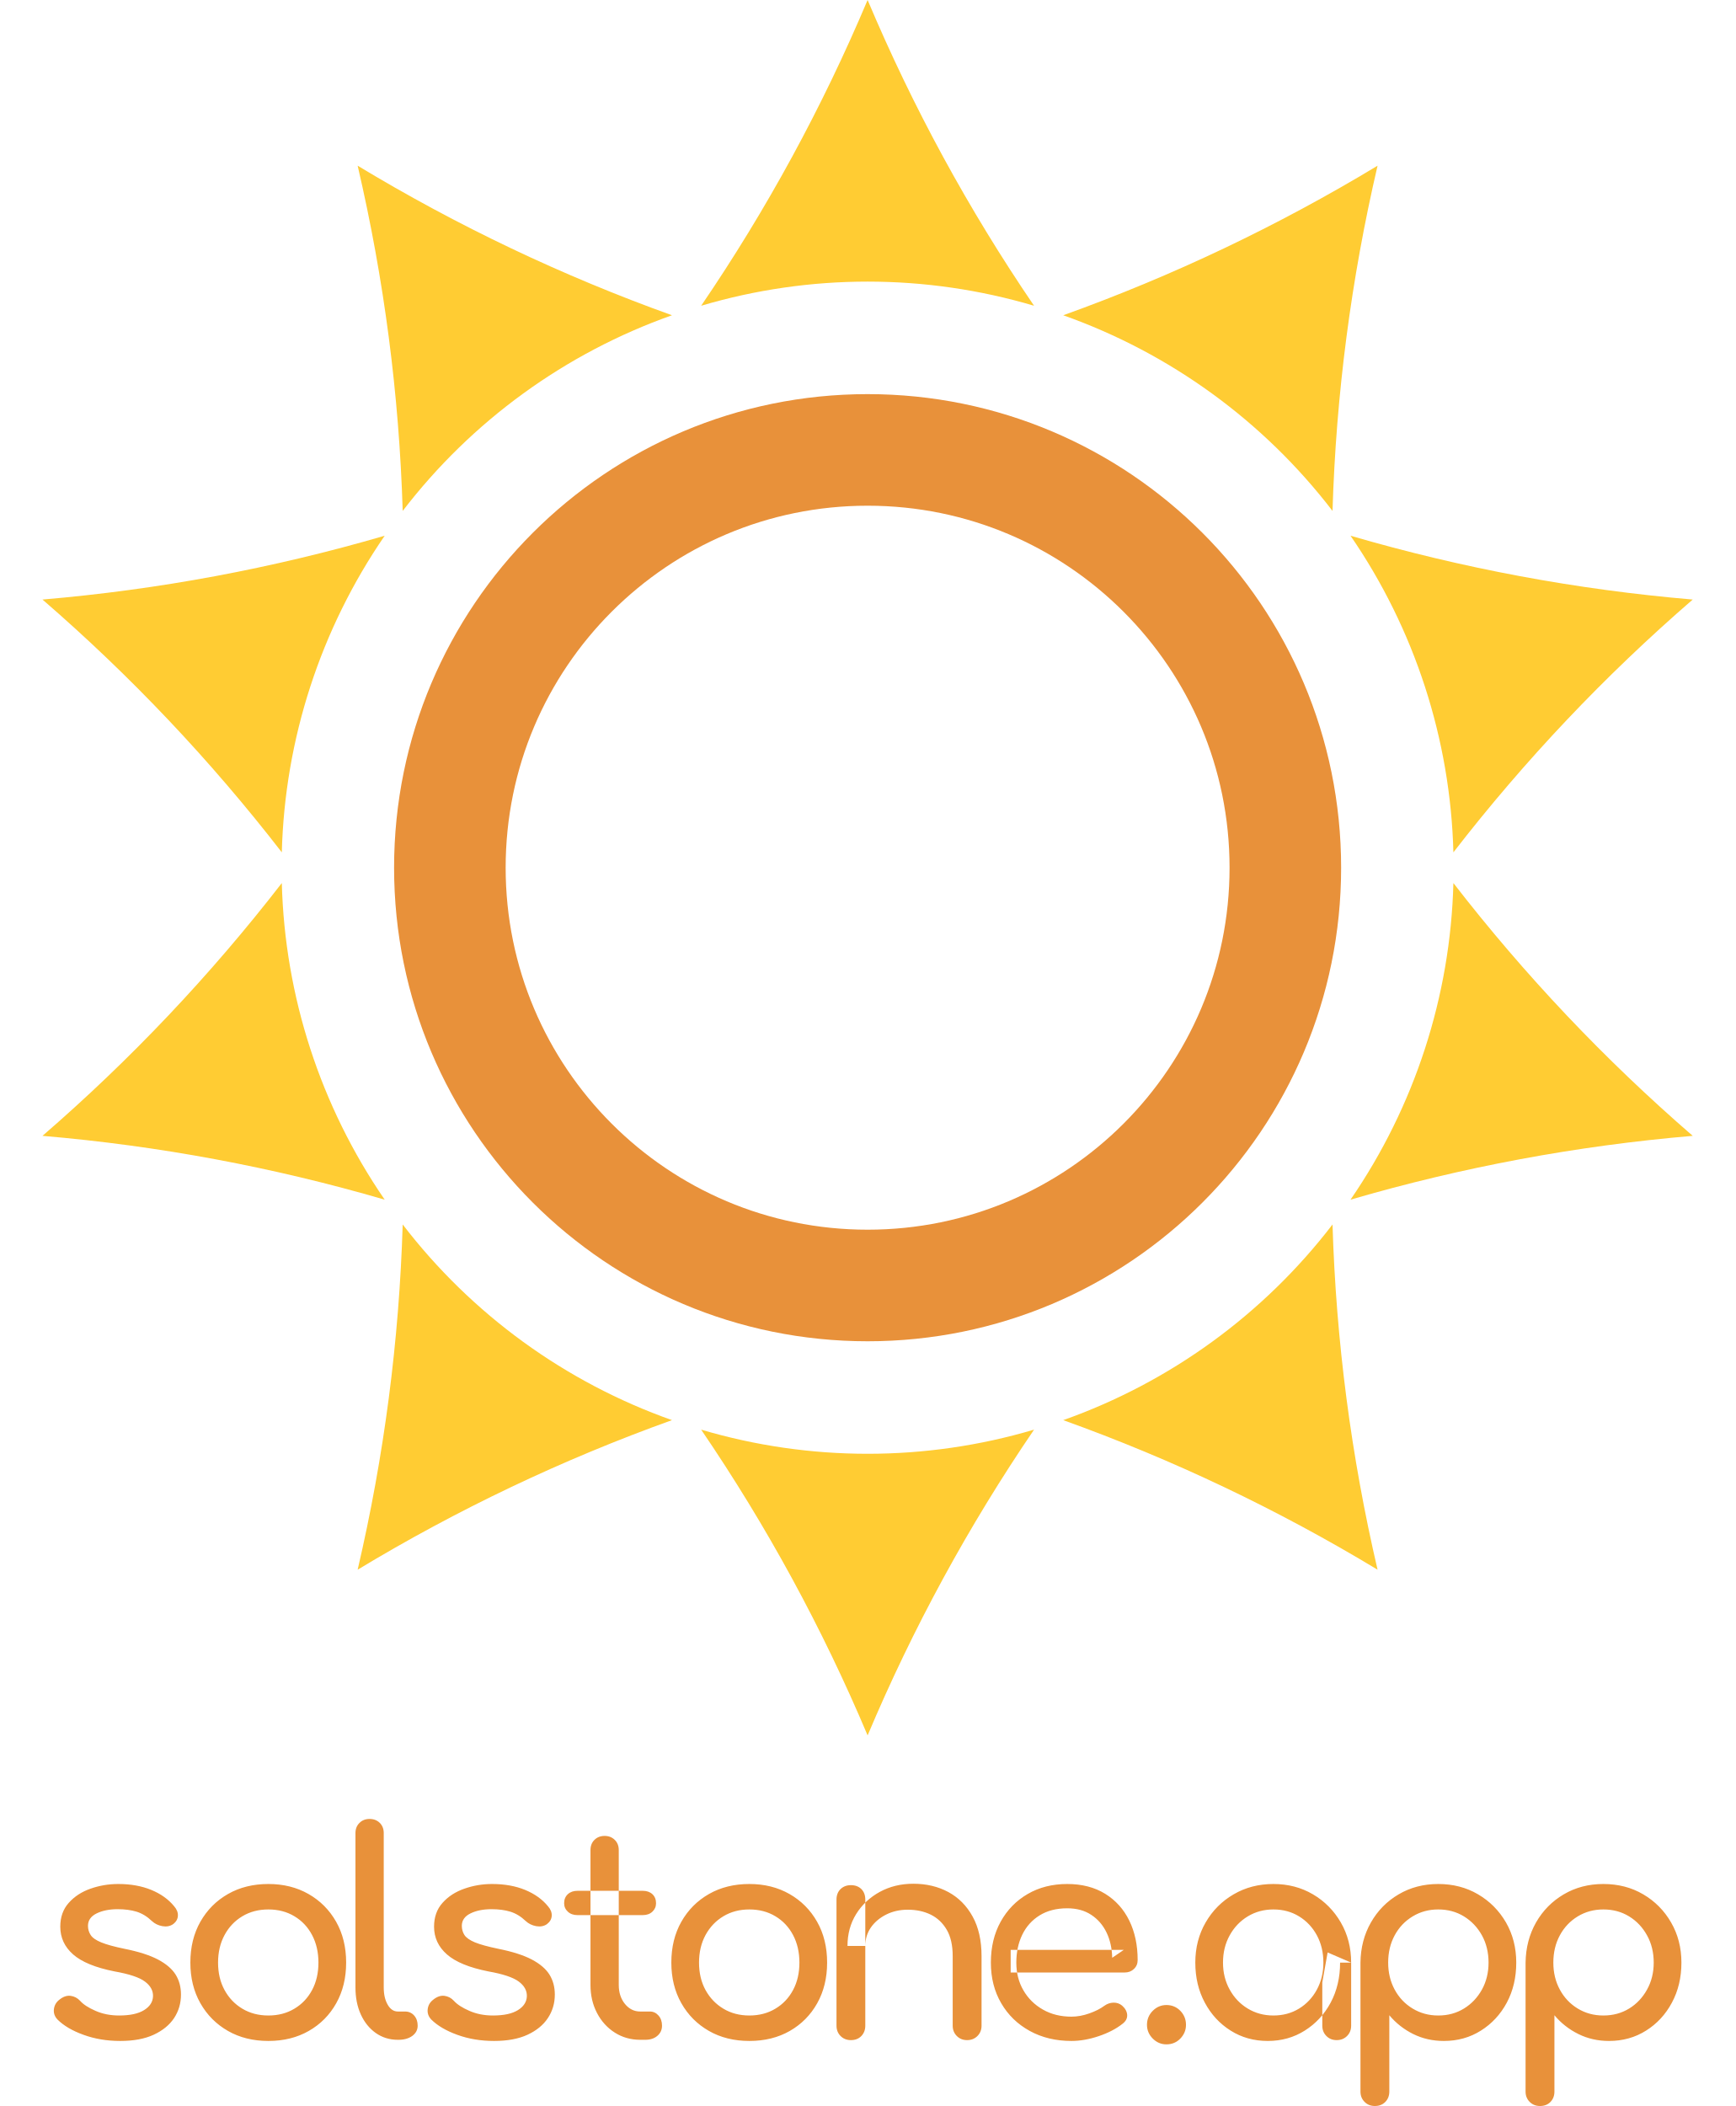
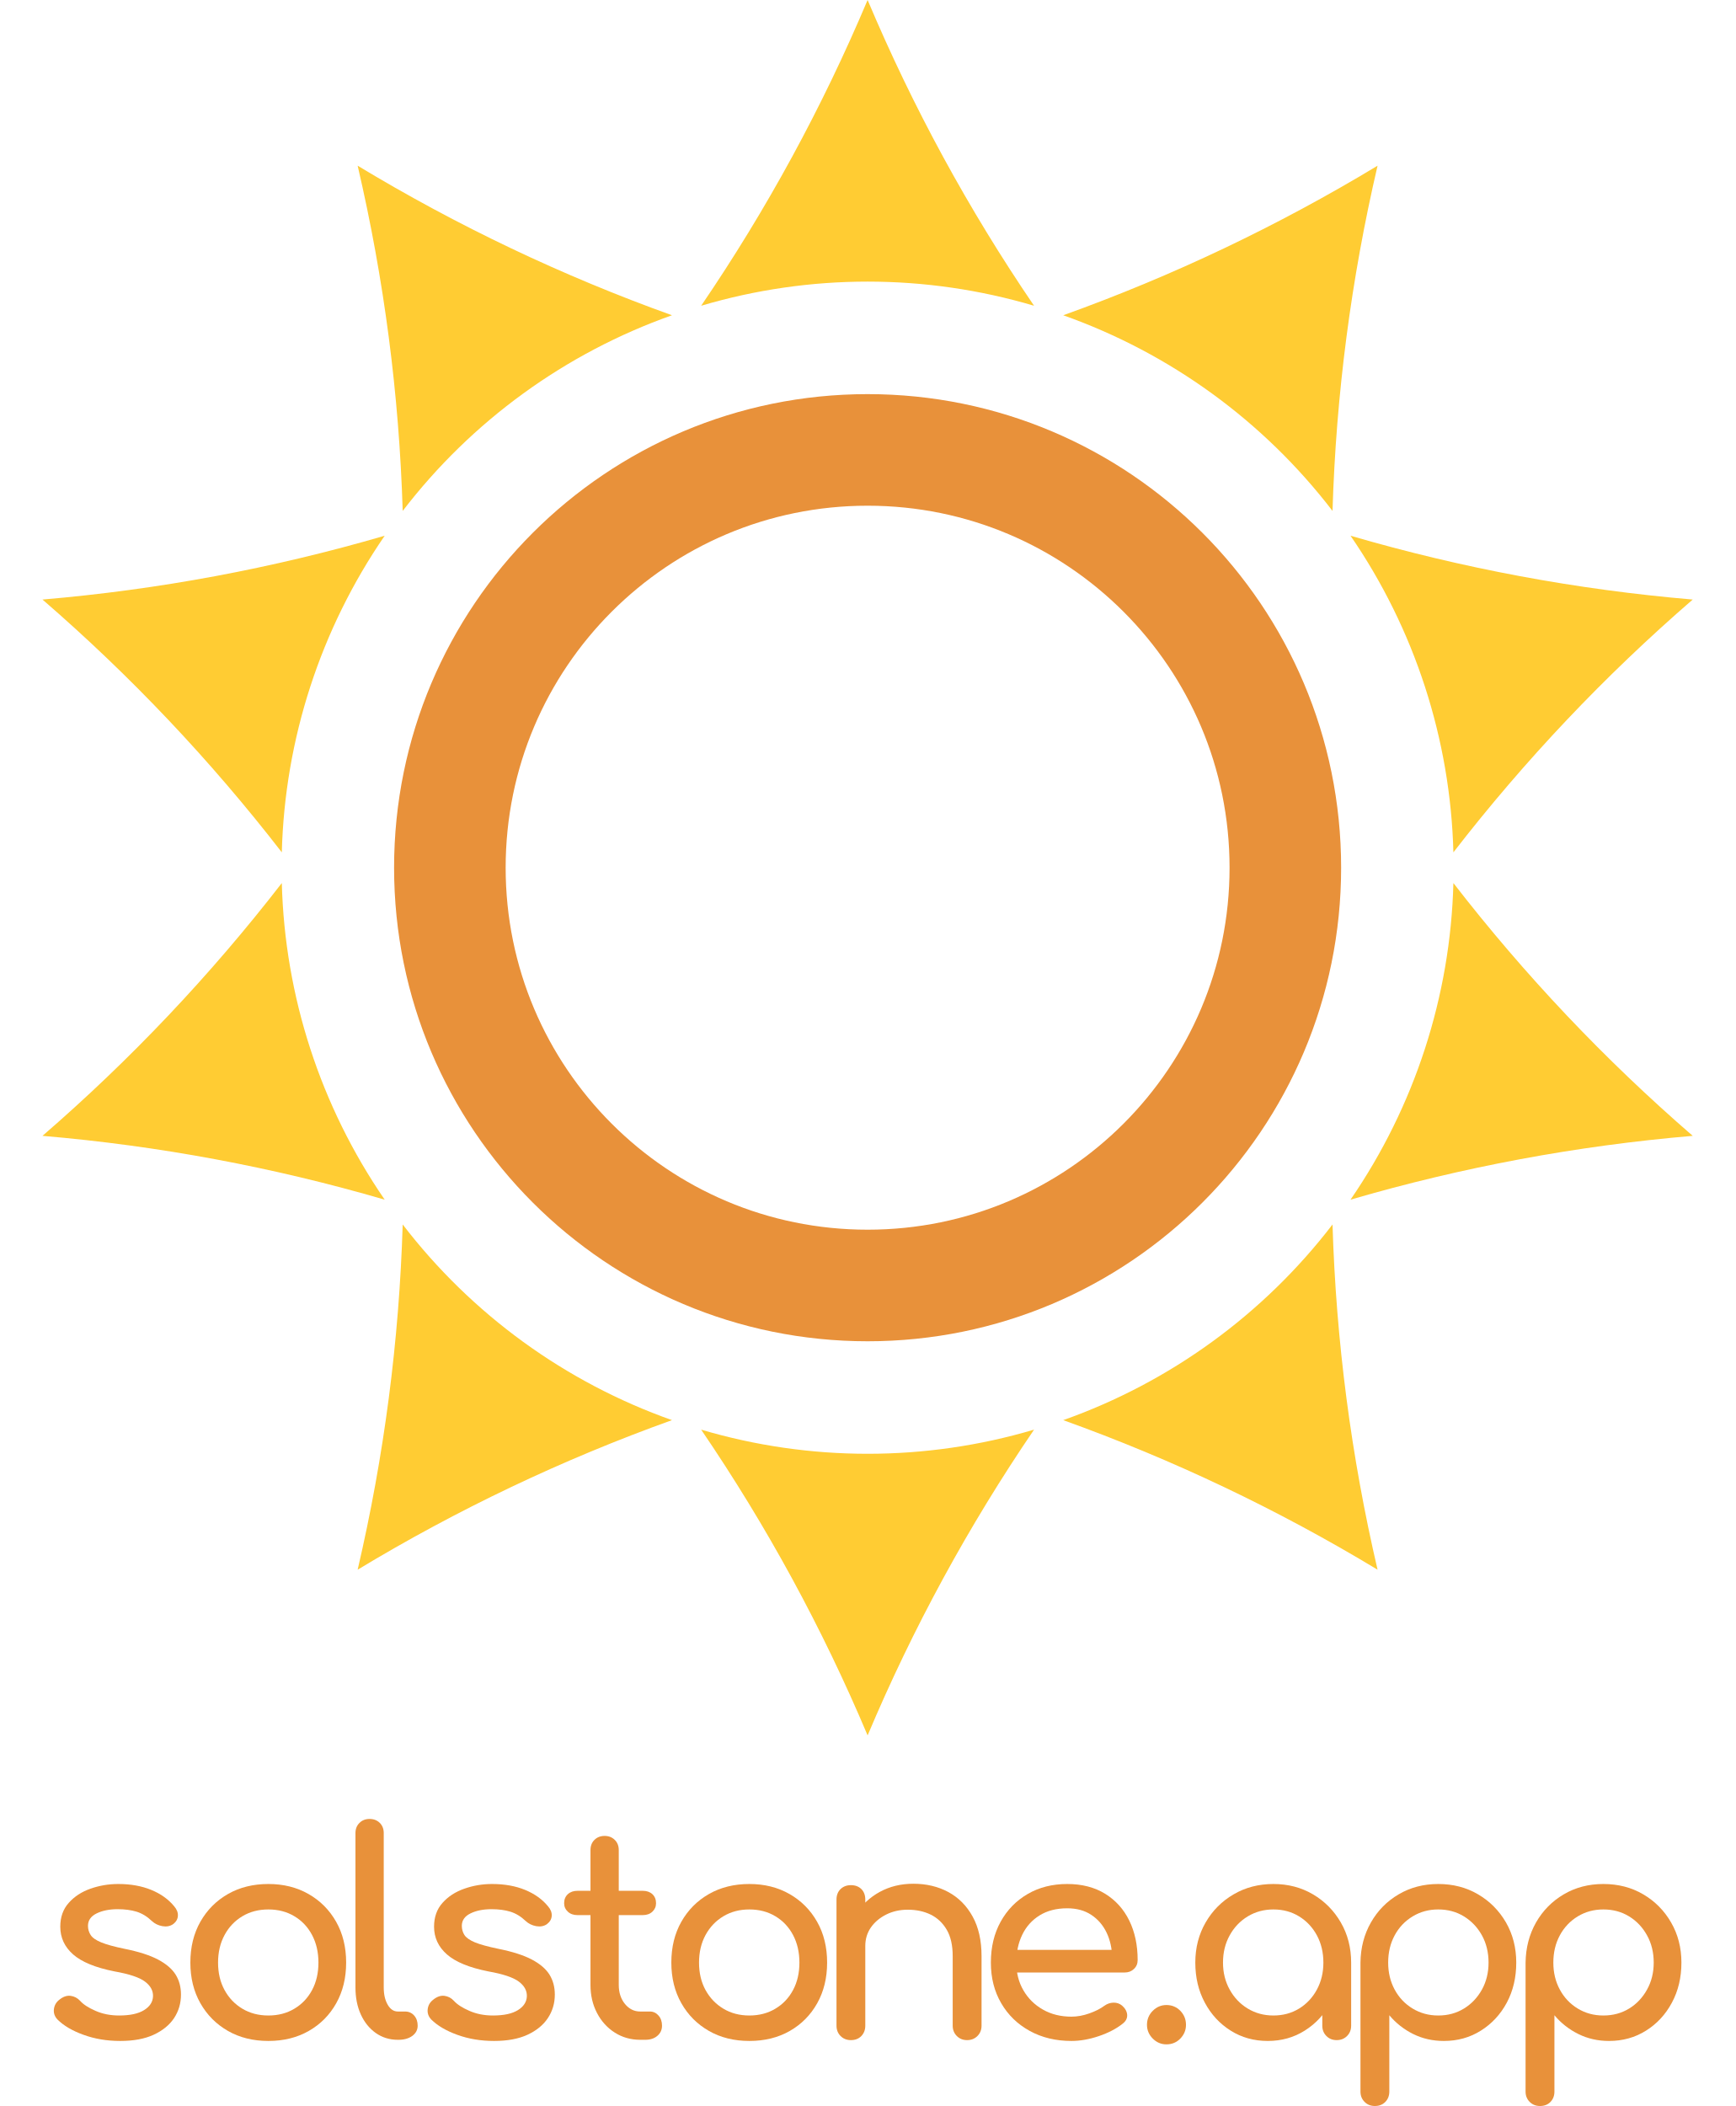
<svg xmlns="http://www.w3.org/2000/svg" viewBox="2.5 2.5 27 32.766" role="img" aria-label="solstone — solstone.app">
  <path fill="#FFCC33" d="M16 2.5 Q17.058 5.008 18.59 7.257 A9.118 9.118 0 0 0 13.41 7.257 Q14.942 5.008 16 2.5 Z M23.935 5.078 Q23.317 7.729 23.234 10.449 A9.118 9.118 0 0 0 19.044 7.405 Q21.605 6.485 23.935 5.078 Z M28.839 11.828 Q26.781 13.609 25.115 15.761 A9.118 9.118 0 0 0 23.514 10.835 Q26.127 11.597 28.839 11.828 Z M28.839 20.172 Q26.127 20.403 23.514 21.165 A9.118 9.118 0 0 0 25.115 16.239 Q26.781 18.391 28.839 20.172 Z M23.935 26.922 Q21.605 25.515 19.044 24.595 A9.118 9.118 0 0 0 23.234 21.551 Q23.317 24.271 23.935 26.922 Z M16 29.5 Q14.942 26.992 13.41 24.743 A9.118 9.118 0 0 0 18.59 24.743 Q17.058 26.992 16 29.5 Z M8.065 26.922 Q8.683 24.271 8.766 21.551 A9.118 9.118 0 0 0 12.956 24.595 Q10.395 25.515 8.065 26.922 Z M3.161 20.172 Q5.219 18.391 6.885 16.239 A9.118 9.118 0 0 0 8.486 21.165 Q5.873 20.403 3.161 20.172 Z M3.161 11.828 Q5.873 11.597 8.486 10.835 A9.118 9.118 0 0 0 6.885 15.761 Q5.219 13.609 3.161 11.828 Z M8.065 5.078 Q10.395 6.485 12.956 7.405 A9.118 9.118 0 0 0 8.766 10.449 Q8.683 7.729 8.065 5.078 Z" />
  <circle cx="16" cy="16" r="6.5" fill="none" stroke="#E8913A" stroke-width="1.736" />
-   <path fill="#E8913A" fill-rule="evenodd" d="M4.370 34.254Q4.062 34.254 3.801 34.159Q3.539 34.065 3.394 33.920Q3.328 33.849 3.339 33.759Q3.350 33.669 3.424 33.612Q3.512 33.541 3.598 33.552Q3.684 33.563 3.746 33.629Q3.820 33.713 3.985 33.785Q4.150 33.858 4.353 33.858Q4.608 33.858 4.742 33.774Q4.876 33.691 4.881 33.559Q4.885 33.427 4.755 33.330Q4.626 33.233 4.282 33.172Q3.838 33.084 3.638 32.908Q3.438 32.732 3.438 32.476Q3.438 32.252 3.570 32.105Q3.702 31.957 3.908 31.885Q4.115 31.812 4.340 31.812Q4.630 31.812 4.854 31.904Q5.079 31.997 5.211 32.160Q5.272 32.230 5.268 32.307Q5.264 32.384 5.193 32.437Q5.123 32.485 5.026 32.468Q4.929 32.450 4.863 32.388Q4.753 32.283 4.626 32.243Q4.498 32.204 4.331 32.204Q4.137 32.204 4.003 32.270Q3.869 32.336 3.869 32.463Q3.869 32.542 3.911 32.606Q3.952 32.670 4.076 32.721Q4.199 32.771 4.436 32.820Q4.766 32.886 4.958 32.987Q5.149 33.088 5.233 33.222Q5.316 33.356 5.316 33.532Q5.316 33.735 5.209 33.898Q5.101 34.060 4.892 34.157Q4.683 34.254 4.370 34.254Z M6.676 34.254Q6.320 34.254 6.047 34.098Q5.774 33.942 5.618 33.667Q5.462 33.392 5.462 33.035Q5.462 32.674 5.618 32.399Q5.774 32.124 6.047 31.968Q6.320 31.812 6.676 31.812Q7.028 31.812 7.301 31.968Q7.574 32.124 7.730 32.399Q7.886 32.674 7.886 33.035Q7.886 33.392 7.732 33.667Q7.578 33.942 7.305 34.098Q7.032 34.254 6.676 34.254ZM6.676 33.858Q6.905 33.858 7.081 33.752Q7.257 33.647 7.356 33.462Q7.455 33.277 7.455 33.035Q7.455 32.793 7.356 32.606Q7.257 32.419 7.081 32.314Q6.905 32.208 6.676 32.208Q6.447 32.208 6.271 32.314Q6.095 32.419 5.994 32.606Q5.893 32.793 5.893 33.035Q5.893 33.277 5.994 33.462Q6.095 33.647 6.271 33.752Q6.447 33.858 6.676 33.858Z M8.691 34.236Q8.498 34.236 8.348 34.131Q8.198 34.025 8.115 33.843Q8.031 33.660 8.031 33.422V31.020Q8.031 30.923 8.093 30.862Q8.154 30.800 8.251 30.800Q8.348 30.800 8.410 30.862Q8.471 30.923 8.471 31.020V33.422Q8.471 33.585 8.533 33.691Q8.594 33.796 8.691 33.796H8.801Q8.889 33.796 8.944 33.858Q8.999 33.920 8.999 34.016Q8.999 34.113 8.916 34.175Q8.832 34.236 8.700 34.236Z M10.187 34.254Q9.879 34.254 9.617 34.159Q9.356 34.065 9.210 33.920Q9.144 33.849 9.155 33.759Q9.166 33.669 9.241 33.612Q9.329 33.541 9.415 33.552Q9.501 33.563 9.562 33.629Q9.637 33.713 9.802 33.785Q9.967 33.858 10.170 33.858Q10.425 33.858 10.559 33.774Q10.693 33.691 10.698 33.559Q10.702 33.427 10.572 33.330Q10.442 33.233 10.099 33.172Q9.655 33.084 9.455 32.908Q9.254 32.732 9.254 32.476Q9.254 32.252 9.386 32.105Q9.518 31.957 9.725 31.885Q9.932 31.812 10.156 31.812Q10.447 31.812 10.671 31.904Q10.896 31.997 11.028 32.160Q11.089 32.230 11.085 32.307Q11.080 32.384 11.010 32.437Q10.940 32.485 10.843 32.468Q10.746 32.450 10.680 32.388Q10.570 32.283 10.442 32.243Q10.315 32.204 10.148 32.204Q9.954 32.204 9.820 32.270Q9.686 32.336 9.686 32.463Q9.686 32.542 9.727 32.606Q9.769 32.670 9.892 32.721Q10.016 32.771 10.253 32.820Q10.583 32.886 10.775 32.987Q10.966 33.088 11.050 33.222Q11.133 33.356 11.133 33.532Q11.133 33.735 11.025 33.898Q10.918 34.060 10.709 34.157Q10.500 34.254 10.187 34.254Z M12.462 34.236Q12.242 34.236 12.066 34.124Q11.890 34.012 11.789 33.818Q11.688 33.625 11.688 33.383V31.284Q11.688 31.187 11.749 31.126Q11.811 31.064 11.908 31.064Q12.004 31.064 12.066 31.126Q12.128 31.187 12.128 31.284V33.383Q12.128 33.559 12.224 33.678Q12.321 33.796 12.462 33.796H12.612Q12.691 33.796 12.746 33.858Q12.801 33.920 12.801 34.016Q12.801 34.113 12.728 34.175Q12.656 34.236 12.541 34.236ZM11.485 32.296Q11.393 32.296 11.336 32.243Q11.278 32.190 11.278 32.111Q11.278 32.023 11.336 31.970Q11.393 31.918 11.485 31.918H12.502Q12.594 31.918 12.651 31.970Q12.708 32.023 12.708 32.111Q12.708 32.190 12.651 32.243Q12.594 32.296 12.502 32.296Z M14.160 34.254Q13.804 34.254 13.531 34.098Q13.258 33.942 13.102 33.667Q12.946 33.392 12.946 33.035Q12.946 32.674 13.102 32.399Q13.258 32.124 13.531 31.968Q13.804 31.812 14.160 31.812Q14.512 31.812 14.785 31.968Q15.058 32.124 15.214 32.399Q15.370 32.674 15.370 33.035Q15.370 33.392 15.216 33.667Q15.062 33.942 14.790 34.098Q14.517 34.254 14.160 34.254ZM14.160 33.858Q14.389 33.858 14.565 33.752Q14.741 33.647 14.840 33.462Q14.939 33.277 14.939 33.035Q14.939 32.793 14.840 32.606Q14.741 32.419 14.565 32.314Q14.389 32.208 14.160 32.208Q13.932 32.208 13.756 32.314Q13.580 32.419 13.478 32.606Q13.377 32.793 13.377 33.035Q13.377 33.277 13.478 33.462Q13.580 33.647 13.756 33.752Q13.932 33.858 14.160 33.858Z M17.548 34.241Q17.452 34.241 17.388 34.177Q17.324 34.113 17.324 34.016V32.934Q17.324 32.683 17.232 32.525Q17.139 32.366 16.983 32.289Q16.827 32.212 16.624 32.212Q16.440 32.212 16.290 32.287Q16.140 32.362 16.052 32.487Q15.964 32.613 15.964 32.776H15.687Q15.687 32.498 15.821 32.281Q15.956 32.063 16.189 31.935Q16.422 31.808 16.712 31.808Q17.016 31.808 17.256 31.937Q17.496 32.067 17.634 32.318Q17.773 32.569 17.773 32.934V34.016Q17.773 34.113 17.709 34.177Q17.645 34.241 17.548 34.241ZM15.740 34.241Q15.643 34.241 15.579 34.177Q15.516 34.113 15.516 34.016V32.054Q15.516 31.953 15.579 31.891Q15.643 31.830 15.740 31.830Q15.841 31.830 15.903 31.891Q15.964 31.953 15.964 32.054V34.016Q15.964 34.113 15.903 34.177Q15.841 34.241 15.740 34.241Z M19.172 34.254Q18.807 34.254 18.523 34.098Q18.239 33.942 18.079 33.667Q17.918 33.392 17.918 33.035Q17.918 32.674 18.070 32.399Q18.222 32.124 18.490 31.968Q18.758 31.812 19.106 31.812Q19.449 31.812 19.696 31.964Q19.942 32.116 20.072 32.382Q20.202 32.648 20.202 32.996Q20.202 33.079 20.144 33.134Q20.087 33.189 19.999 33.189H18.226V32.837H19.986L19.806 32.960Q19.801 32.740 19.718 32.567Q19.634 32.393 19.480 32.292Q19.326 32.190 19.106 32.190Q18.855 32.190 18.677 32.300Q18.499 32.410 18.406 32.602Q18.314 32.793 18.314 33.035Q18.314 33.277 18.424 33.466Q18.534 33.656 18.728 33.766Q18.921 33.876 19.172 33.876Q19.308 33.876 19.451 33.825Q19.594 33.774 19.682 33.708Q19.748 33.660 19.825 33.658Q19.902 33.656 19.960 33.704Q20.034 33.770 20.039 33.849Q20.043 33.928 19.968 33.986Q19.819 34.104 19.597 34.179Q19.374 34.254 19.172 34.254Z M20.650 34.307Q20.527 34.307 20.437 34.217Q20.347 34.126 20.347 34.003Q20.347 33.876 20.437 33.785Q20.527 33.695 20.650 33.695Q20.778 33.695 20.866 33.785Q20.954 33.876 20.954 34.003Q20.954 34.126 20.866 34.217Q20.778 34.307 20.650 34.307Z M22.226 34.254Q21.904 34.254 21.649 34.093Q21.394 33.933 21.247 33.658Q21.099 33.383 21.099 33.035Q21.099 32.688 21.260 32.410Q21.420 32.133 21.695 31.973Q21.970 31.812 22.314 31.812Q22.657 31.812 22.930 31.973Q23.202 32.133 23.363 32.410Q23.524 32.688 23.524 33.035H23.352Q23.352 33.383 23.205 33.658Q23.057 33.933 22.802 34.093Q22.547 34.254 22.226 34.254ZM22.314 33.858Q22.538 33.858 22.714 33.750Q22.890 33.642 22.991 33.455Q23.092 33.268 23.092 33.035Q23.092 32.798 22.991 32.611Q22.890 32.424 22.714 32.316Q22.538 32.208 22.314 32.208Q22.094 32.208 21.915 32.316Q21.737 32.424 21.634 32.611Q21.530 32.798 21.530 33.035Q21.530 33.268 21.634 33.455Q21.737 33.642 21.915 33.750Q22.094 33.858 22.314 33.858ZM23.299 34.241Q23.202 34.241 23.139 34.177Q23.075 34.113 23.075 34.016V33.343L23.158 32.877L23.524 33.035V34.016Q23.524 34.113 23.460 34.177Q23.396 34.241 23.299 34.241Z M23.893 35.266Q23.796 35.266 23.733 35.202Q23.669 35.138 23.669 35.042V33.035Q23.673 32.688 23.832 32.410Q23.990 32.133 24.263 31.973Q24.536 31.812 24.879 31.812Q25.226 31.812 25.499 31.973Q25.772 32.133 25.933 32.410Q26.093 32.688 26.093 33.035Q26.093 33.383 25.946 33.658Q25.798 33.933 25.543 34.093Q25.288 34.254 24.967 34.254Q24.707 34.254 24.489 34.146Q24.272 34.038 24.118 33.854V35.042Q24.118 35.138 24.056 35.202Q23.994 35.266 23.893 35.266ZM24.879 33.858Q25.103 33.858 25.279 33.750Q25.455 33.642 25.559 33.455Q25.662 33.268 25.662 33.035Q25.662 32.798 25.559 32.611Q25.455 32.424 25.279 32.316Q25.103 32.208 24.879 32.208Q24.659 32.208 24.481 32.316Q24.302 32.424 24.201 32.611Q24.100 32.798 24.100 33.035Q24.100 33.268 24.201 33.455Q24.302 33.642 24.481 33.750Q24.659 33.858 24.879 33.858Z M26.463 35.266Q26.366 35.266 26.302 35.202Q26.238 35.138 26.238 35.042V33.035Q26.243 32.688 26.401 32.410Q26.560 32.133 26.832 31.973Q27.105 31.812 27.448 31.812Q27.796 31.812 28.069 31.973Q28.342 32.133 28.502 32.410Q28.663 32.688 28.663 33.035Q28.663 33.383 28.515 33.658Q28.368 33.933 28.113 34.093Q27.858 34.254 27.536 34.254Q27.277 34.254 27.059 34.146Q26.841 34.038 26.687 33.854V35.042Q26.687 35.138 26.626 35.202Q26.564 35.266 26.463 35.266ZM27.448 33.858Q27.673 33.858 27.849 33.750Q28.025 33.642 28.128 33.455Q28.232 33.268 28.232 33.035Q28.232 32.798 28.128 32.611Q28.025 32.424 27.849 32.316Q27.673 32.208 27.448 32.208Q27.228 32.208 27.050 32.316Q26.872 32.424 26.771 32.611Q26.670 32.798 26.670 33.035Q26.670 33.268 26.771 33.455Q26.872 33.642 27.050 33.750Q27.228 33.858 27.448 33.858Z" />
+   <path fill="#E8913A" fill-rule="nonzero" d="M4.370 34.254Q4.062 34.254 3.801 34.159Q3.539 34.065 3.394 33.920Q3.328 33.849 3.339 33.759Q3.350 33.669 3.424 33.612Q3.512 33.541 3.598 33.552Q3.684 33.563 3.746 33.629Q3.820 33.713 3.985 33.785Q4.150 33.858 4.353 33.858Q4.608 33.858 4.742 33.774Q4.876 33.691 4.881 33.559Q4.885 33.427 4.755 33.330Q4.626 33.233 4.282 33.172Q3.838 33.084 3.638 32.908Q3.438 32.732 3.438 32.476Q3.438 32.252 3.570 32.105Q3.702 31.957 3.908 31.885Q4.115 31.812 4.340 31.812Q4.630 31.812 4.854 31.904Q5.079 31.997 5.211 32.160Q5.272 32.230 5.268 32.307Q5.264 32.384 5.193 32.437Q5.123 32.485 5.026 32.468Q4.929 32.450 4.863 32.388Q4.753 32.283 4.626 32.243Q4.498 32.204 4.331 32.204Q4.137 32.204 4.003 32.270Q3.869 32.336 3.869 32.463Q3.869 32.542 3.911 32.606Q3.952 32.670 4.076 32.721Q4.199 32.771 4.436 32.820Q4.766 32.886 4.958 32.987Q5.149 33.088 5.233 33.222Q5.316 33.356 5.316 33.532Q5.316 33.735 5.209 33.898Q5.101 34.060 4.892 34.157Q4.683 34.254 4.370 34.254Z" />
+   <path fill="#E8913A" fill-rule="nonzero" d="M6.676 34.254Q6.320 34.254 6.047 34.098Q5.774 33.942 5.618 33.667Q5.462 33.392 5.462 33.035Q5.462 32.674 5.618 32.399Q5.774 32.124 6.047 31.968Q6.320 31.812 6.676 31.812Q7.028 31.812 7.301 31.968Q7.574 32.124 7.730 32.399Q7.886 32.674 7.886 33.035Q7.886 33.392 7.732 33.667Q7.578 33.942 7.305 34.098Q7.032 34.254 6.676 34.254ZM6.676 33.858Q6.905 33.858 7.081 33.752Q7.257 33.647 7.356 33.462Q7.455 33.277 7.455 33.035Q7.455 32.793 7.356 32.606Q7.257 32.419 7.081 32.314Q6.905 32.208 6.676 32.208Q6.447 32.208 6.271 32.314Q6.095 32.419 5.994 32.606Q5.893 32.793 5.893 33.035Q5.893 33.277 5.994 33.462Q6.095 33.647 6.271 33.752Q6.447 33.858 6.676 33.858Z" />
+   <path fill="#E8913A" fill-rule="nonzero" d="M8.691 34.236Q8.498 34.236 8.348 34.131Q8.198 34.025 8.115 33.843Q8.031 33.660 8.031 33.422V31.020Q8.031 30.923 8.093 30.862Q8.154 30.800 8.251 30.800Q8.348 30.800 8.410 30.862Q8.471 30.923 8.471 31.020V33.422Q8.471 33.585 8.533 33.691Q8.594 33.796 8.691 33.796H8.801Q8.889 33.796 8.944 33.858Q8.999 33.920 8.999 34.016Q8.999 34.113 8.916 34.175Q8.832 34.236 8.700 34.236Z" />
+   <path fill="#E8913A" fill-rule="nonzero" d="M10.187 34.254Q9.879 34.254 9.617 34.159Q9.356 34.065 9.210 33.920Q9.144 33.849 9.155 33.759Q9.166 33.669 9.241 33.612Q9.329 33.541 9.415 33.552Q9.501 33.563 9.562 33.629Q9.637 33.713 9.802 33.785Q9.967 33.858 10.170 33.858Q10.425 33.858 10.559 33.774Q10.693 33.691 10.698 33.559Q10.702 33.427 10.572 33.330Q10.442 33.233 10.099 33.172Q9.655 33.084 9.455 32.908Q9.254 32.732 9.254 32.476Q9.254 32.252 9.386 32.105Q9.518 31.957 9.725 31.885Q9.932 31.812 10.156 31.812Q10.447 31.812 10.671 31.904Q10.896 31.997 11.028 32.160Q11.089 32.230 11.085 32.307Q11.080 32.384 11.010 32.437Q10.940 32.485 10.843 32.468Q10.746 32.450 10.680 32.388Q10.570 32.283 10.442 32.243Q10.315 32.204 10.148 32.204Q9.954 32.204 9.820 32.270Q9.686 32.336 9.686 32.463Q9.686 32.542 9.727 32.606Q9.769 32.670 9.892 32.721Q10.016 32.771 10.253 32.820Q10.583 32.886 10.775 32.987Q10.966 33.088 11.050 33.222Q11.133 33.356 11.133 33.532Q11.133 33.735 11.025 33.898Q10.918 34.060 10.709 34.157Q10.500 34.254 10.187 34.254Z" />
+   <path fill="#E8913A" fill-rule="nonzero" d="M12.462 34.236Q12.242 34.236 12.066 34.124Q11.890 34.012 11.789 33.818Q11.688 33.625 11.688 33.383V31.284Q11.688 31.187 11.749 31.126Q11.811 31.064 11.908 31.064Q12.004 31.064 12.066 31.126Q12.128 31.187 12.128 31.284V33.383Q12.128 33.559 12.224 33.678Q12.321 33.796 12.462 33.796H12.612Q12.691 33.796 12.746 33.858Q12.801 33.920 12.801 34.016Q12.801 34.113 12.728 34.175Q12.656 34.236 12.541 34.236ZM11.485 32.296Q11.393 32.296 11.336 32.243Q11.278 32.190 11.278 32.111Q11.278 32.023 11.336 31.970Q11.393 31.918 11.485 31.918H12.502Q12.594 31.918 12.651 31.970Q12.708 32.023 12.708 32.111Q12.708 32.190 12.651 32.243Q12.594 32.296 12.502 32.296Z" />
+   <path fill="#E8913A" fill-rule="nonzero" d="M14.160 34.254Q13.804 34.254 13.531 34.098Q13.258 33.942 13.102 33.667Q12.946 33.392 12.946 33.035Q12.946 32.674 13.102 32.399Q13.258 32.124 13.531 31.968Q13.804 31.812 14.160 31.812Q14.512 31.812 14.785 31.968Q15.058 32.124 15.214 32.399Q15.370 32.674 15.370 33.035Q15.370 33.392 15.216 33.667Q15.062 33.942 14.790 34.098Q14.517 34.254 14.160 34.254ZM14.160 33.858Q14.389 33.858 14.565 33.752Q14.741 33.647 14.840 33.462Q14.939 33.277 14.939 33.035Q14.939 32.793 14.840 32.606Q14.741 32.419 14.565 32.314Q14.389 32.208 14.160 32.208Q13.932 32.208 13.756 32.314Q13.580 32.419 13.478 32.606Q13.377 32.793 13.377 33.035Q13.377 33.277 13.478 33.462Q13.580 33.647 13.756 33.752Q13.932 33.858 14.160 33.858Z" />
+   <path fill="#E8913A" fill-rule="nonzero" d="M17.548 34.241Q17.452 34.241 17.388 34.177Q17.324 34.113 17.324 34.016V32.934Q17.324 32.683 17.232 32.525Q17.139 32.366 16.983 32.289Q16.827 32.212 16.624 32.212Q16.440 32.212 16.290 32.287Q16.140 32.362 16.052 32.487Q15.964 32.613 15.964 32.776H15.687Q15.687 32.498 15.821 32.281Q15.956 32.063 16.189 31.935Q16.422 31.808 16.712 31.808Q17.016 31.808 17.256 31.937Q17.496 32.067 17.634 32.318Q17.773 32.569 17.773 32.934V34.016Q17.773 34.113 17.709 34.177Q17.645 34.241 17.548 34.241ZM15.740 34.241Q15.643 34.241 15.579 34.177Q15.516 34.113 15.516 34.016V32.054Q15.516 31.953 15.579 31.891Q15.643 31.830 15.740 31.830Q15.841 31.830 15.903 31.891Q15.964 31.953 15.964 32.054V34.016Q15.964 34.113 15.903 34.177Q15.841 34.241 15.740 34.241Z" />
+   <path fill="#E8913A" fill-rule="nonzero" d="M19.172 34.254Q18.807 34.254 18.523 34.098Q18.239 33.942 18.079 33.667Q17.918 33.392 17.918 33.035Q17.918 32.674 18.070 32.399Q18.222 32.124 18.490 31.968Q18.758 31.812 19.106 31.812Q19.449 31.812 19.696 31.964Q19.942 32.116 20.072 32.382Q20.202 32.648 20.202 32.996Q20.202 33.079 20.144 33.134Q20.087 33.189 19.999 33.189H18.226V32.837H19.986L19.806 32.960Q19.801 32.740 19.718 32.567Q19.634 32.393 19.480 32.292Q19.326 32.190 19.106 32.190Q18.855 32.190 18.677 32.300Q18.499 32.410 18.406 32.602Q18.314 32.793 18.314 33.035Q18.314 33.277 18.424 33.466Q18.534 33.656 18.728 33.766Q18.921 33.876 19.172 33.876Q19.308 33.876 19.451 33.825Q19.594 33.774 19.682 33.708Q19.748 33.660 19.825 33.658Q19.902 33.656 19.960 33.704Q20.034 33.770 20.039 33.849Q20.043 33.928 19.968 33.986Q19.819 34.104 19.597 34.179Q19.374 34.254 19.172 34.254Z" />
+   <path fill="#E8913A" fill-rule="nonzero" d="M20.650 34.307Q20.527 34.307 20.437 34.217Q20.347 34.126 20.347 34.003Q20.347 33.876 20.437 33.785Q20.527 33.695 20.650 33.695Q20.778 33.695 20.866 33.785Q20.954 33.876 20.954 34.003Q20.954 34.126 20.866 34.217Q20.778 34.307 20.650 34.307Z" />
+   <path fill="#E8913A" fill-rule="nonzero" d="M22.226 34.254Q21.904 34.254 21.649 34.093Q21.394 33.933 21.247 33.658Q21.099 33.383 21.099 33.035Q21.099 32.688 21.260 32.410Q21.420 32.133 21.695 31.973Q21.970 31.812 22.314 31.812Q22.657 31.812 22.930 31.973Q23.202 32.133 23.363 32.410Q23.524 32.688 23.524 33.035H23.352Q23.352 33.383 23.205 33.658Q23.057 33.933 22.802 34.093Q22.547 34.254 22.226 34.254ZM22.314 33.858Q22.538 33.858 22.714 33.750Q22.890 33.642 22.991 33.455Q23.092 33.268 23.092 33.035Q23.092 32.798 22.991 32.611Q22.890 32.424 22.714 32.316Q22.538 32.208 22.314 32.208Q22.094 32.208 21.915 32.316Q21.737 32.424 21.634 32.611Q21.530 32.798 21.530 33.035Q21.530 33.268 21.634 33.455Q21.737 33.642 21.915 33.750Q22.094 33.858 22.314 33.858ZM23.299 34.241Q23.202 34.241 23.139 34.177Q23.075 34.113 23.075 34.016V33.343L23.158 32.877L23.524 33.035V34.016Q23.524 34.113 23.460 34.177Q23.396 34.241 23.299 34.241Z" />
+   <path fill="#E8913A" fill-rule="nonzero" d="M23.893 35.266Q23.796 35.266 23.733 35.202Q23.669 35.138 23.669 35.042V33.035Q23.673 32.688 23.832 32.410Q23.990 32.133 24.263 31.973Q24.536 31.812 24.879 31.812Q25.226 31.812 25.499 31.973Q25.772 32.133 25.933 32.410Q26.093 32.688 26.093 33.035Q26.093 33.383 25.946 33.658Q25.798 33.933 25.543 34.093Q25.288 34.254 24.967 34.254Q24.707 34.254 24.489 34.146Q24.272 34.038 24.118 33.854V35.042Q24.118 35.138 24.056 35.202Q23.994 35.266 23.893 35.266ZM24.879 33.858Q25.103 33.858 25.279 33.750Q25.455 33.642 25.559 33.455Q25.662 33.268 25.662 33.035Q25.662 32.798 25.559 32.611Q25.455 32.424 25.279 32.316Q25.103 32.208 24.879 32.208Q24.659 32.208 24.481 32.316Q24.302 32.424 24.201 32.611Q24.100 32.798 24.100 33.035Q24.100 33.268 24.201 33.455Q24.302 33.642 24.481 33.750Q24.659 33.858 24.879 33.858Z" />
+   <path fill="#E8913A" fill-rule="nonzero" d="M26.463 35.266Q26.366 35.266 26.302 35.202Q26.238 35.138 26.238 35.042V33.035Q26.243 32.688 26.401 32.410Q26.560 32.133 26.832 31.973Q27.105 31.812 27.448 31.812Q27.796 31.812 28.069 31.973Q28.342 32.133 28.502 32.410Q28.663 32.688 28.663 33.035Q28.663 33.383 28.515 33.658Q28.368 33.933 28.113 34.093Q27.858 34.254 27.536 34.254Q27.277 34.254 27.059 34.146Q26.841 34.038 26.687 33.854V35.042Q26.687 35.138 26.626 35.202Q26.564 35.266 26.463 35.266ZM27.448 33.858Q27.673 33.858 27.849 33.750Q28.025 33.642 28.128 33.455Q28.232 33.268 28.232 33.035Q28.232 32.798 28.128 32.611Q28.025 32.424 27.849 32.316Q27.673 32.208 27.448 32.208Q27.228 32.208 27.050 32.316Q26.872 32.424 26.771 32.611Q26.670 32.798 26.670 33.035Q26.670 33.268 26.771 33.455Q26.872 33.642 27.050 33.750Q27.228 33.858 27.448 33.858Z" />
</svg>
